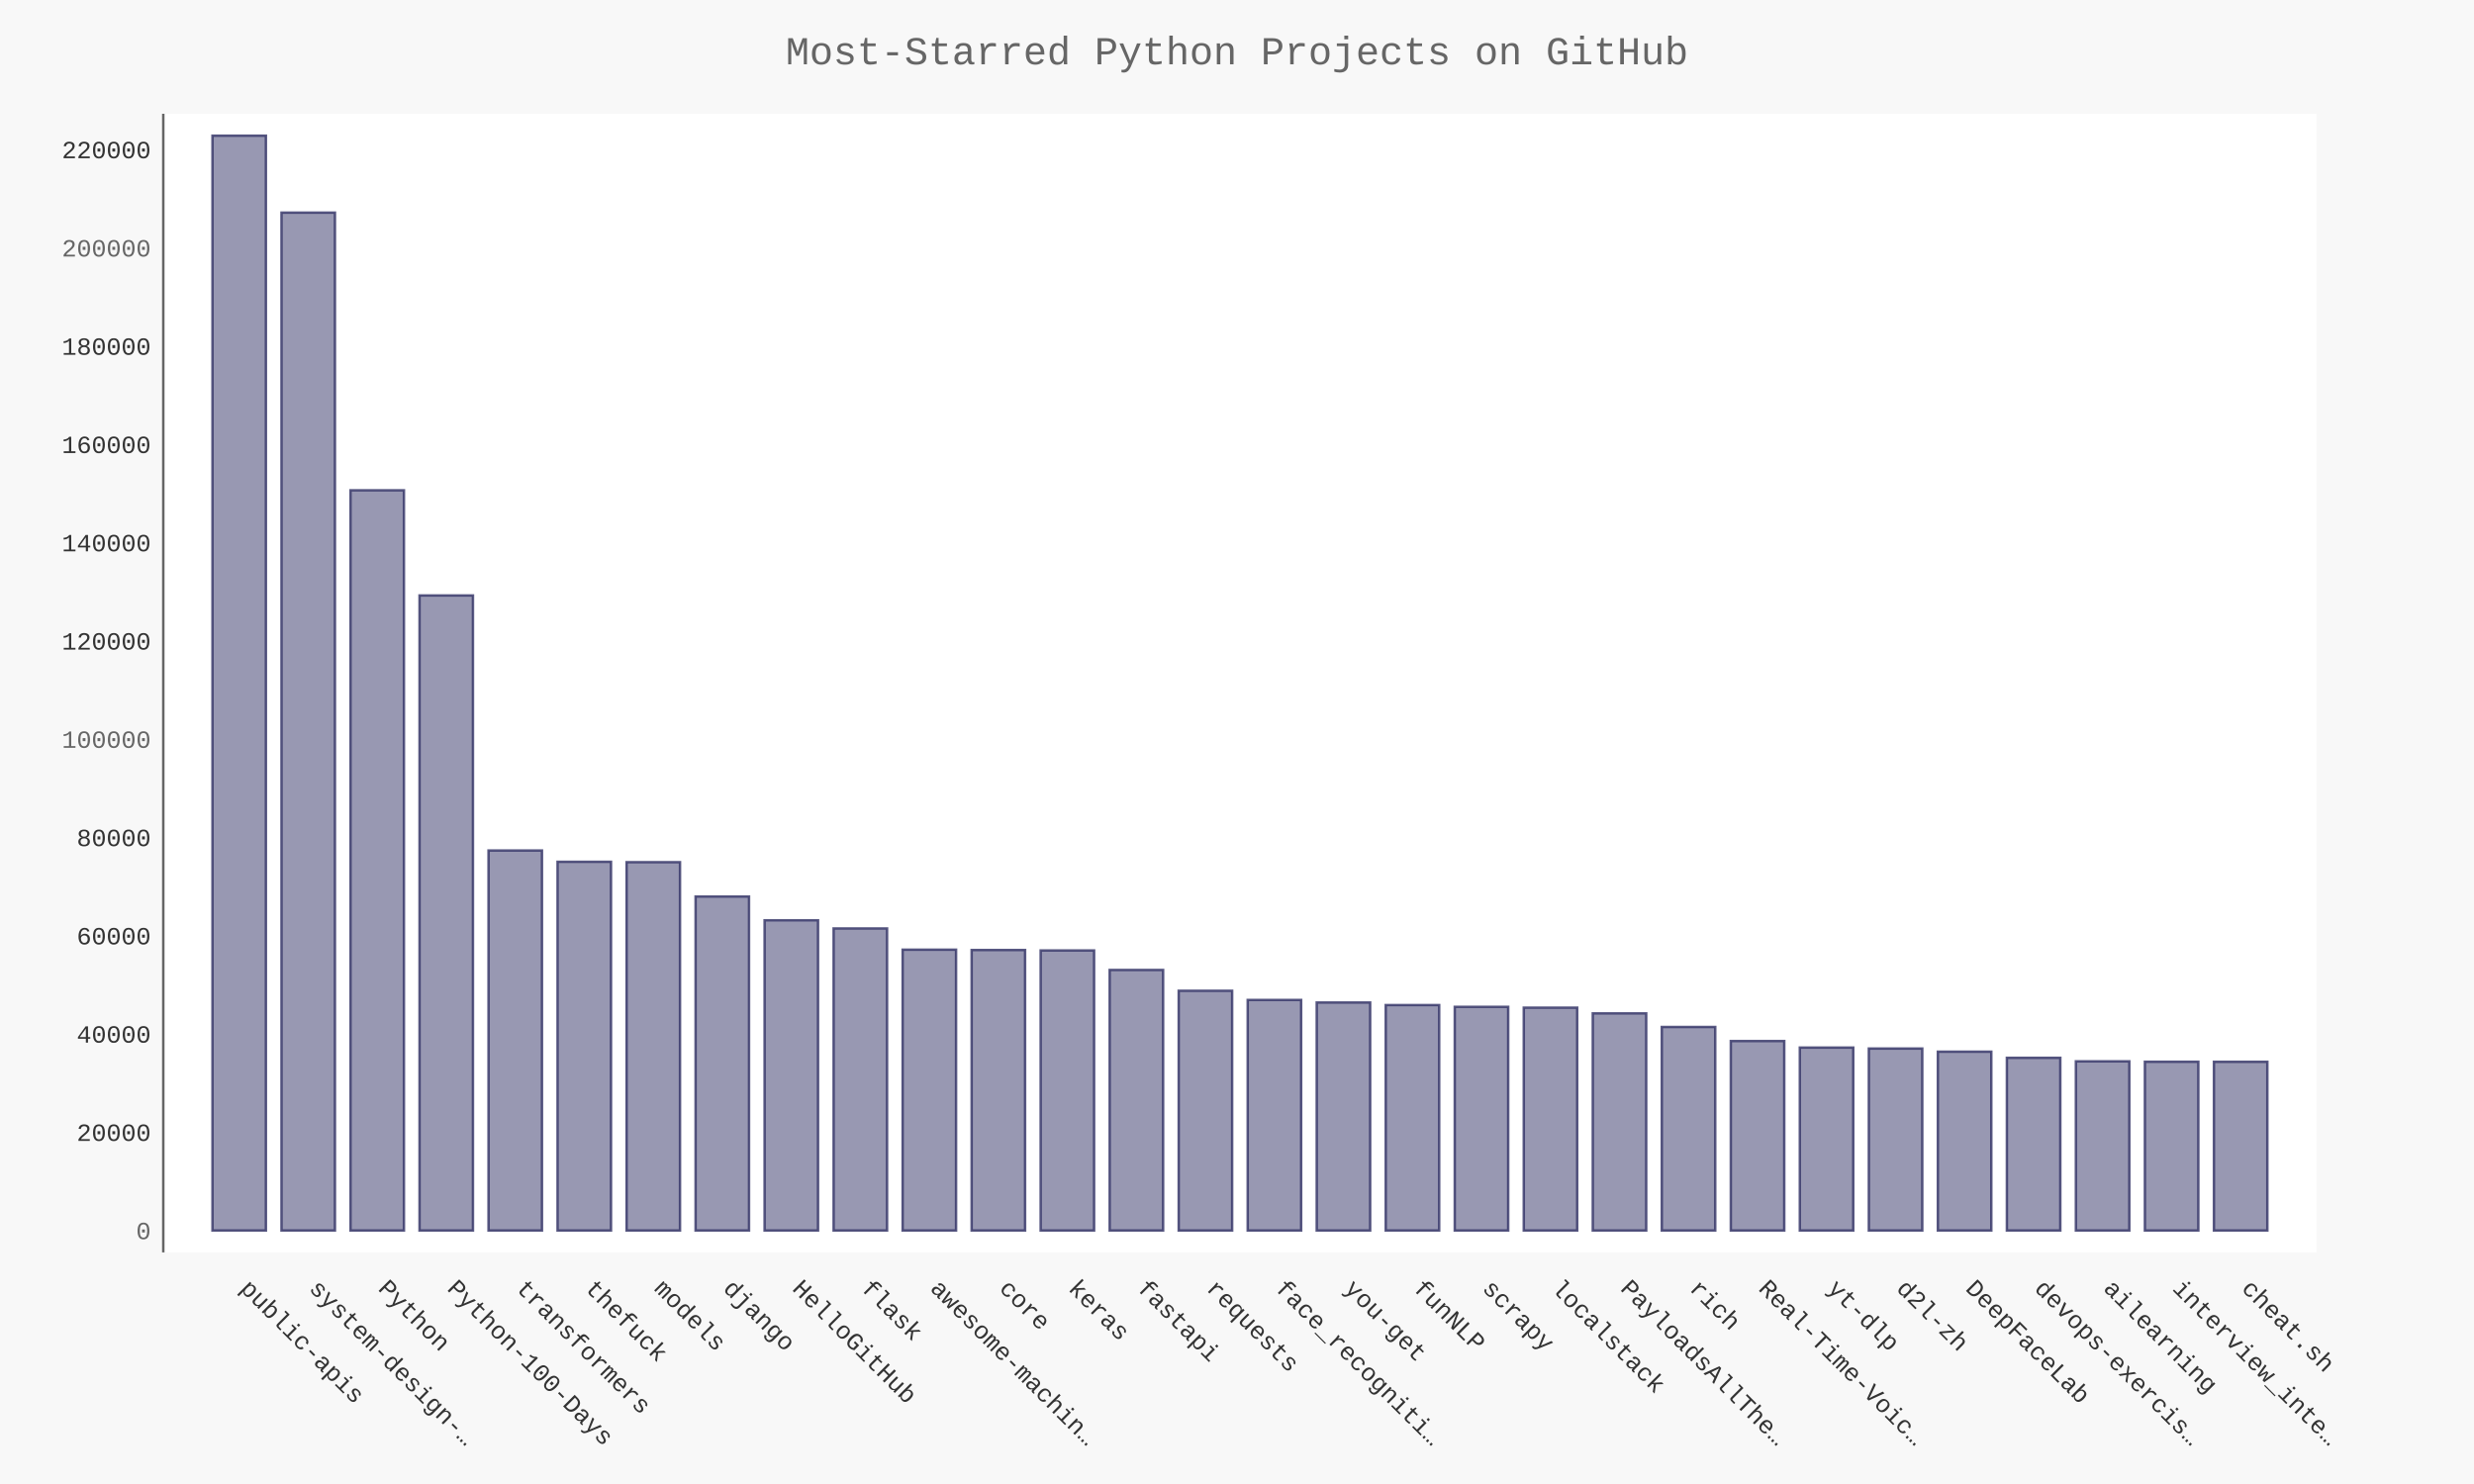
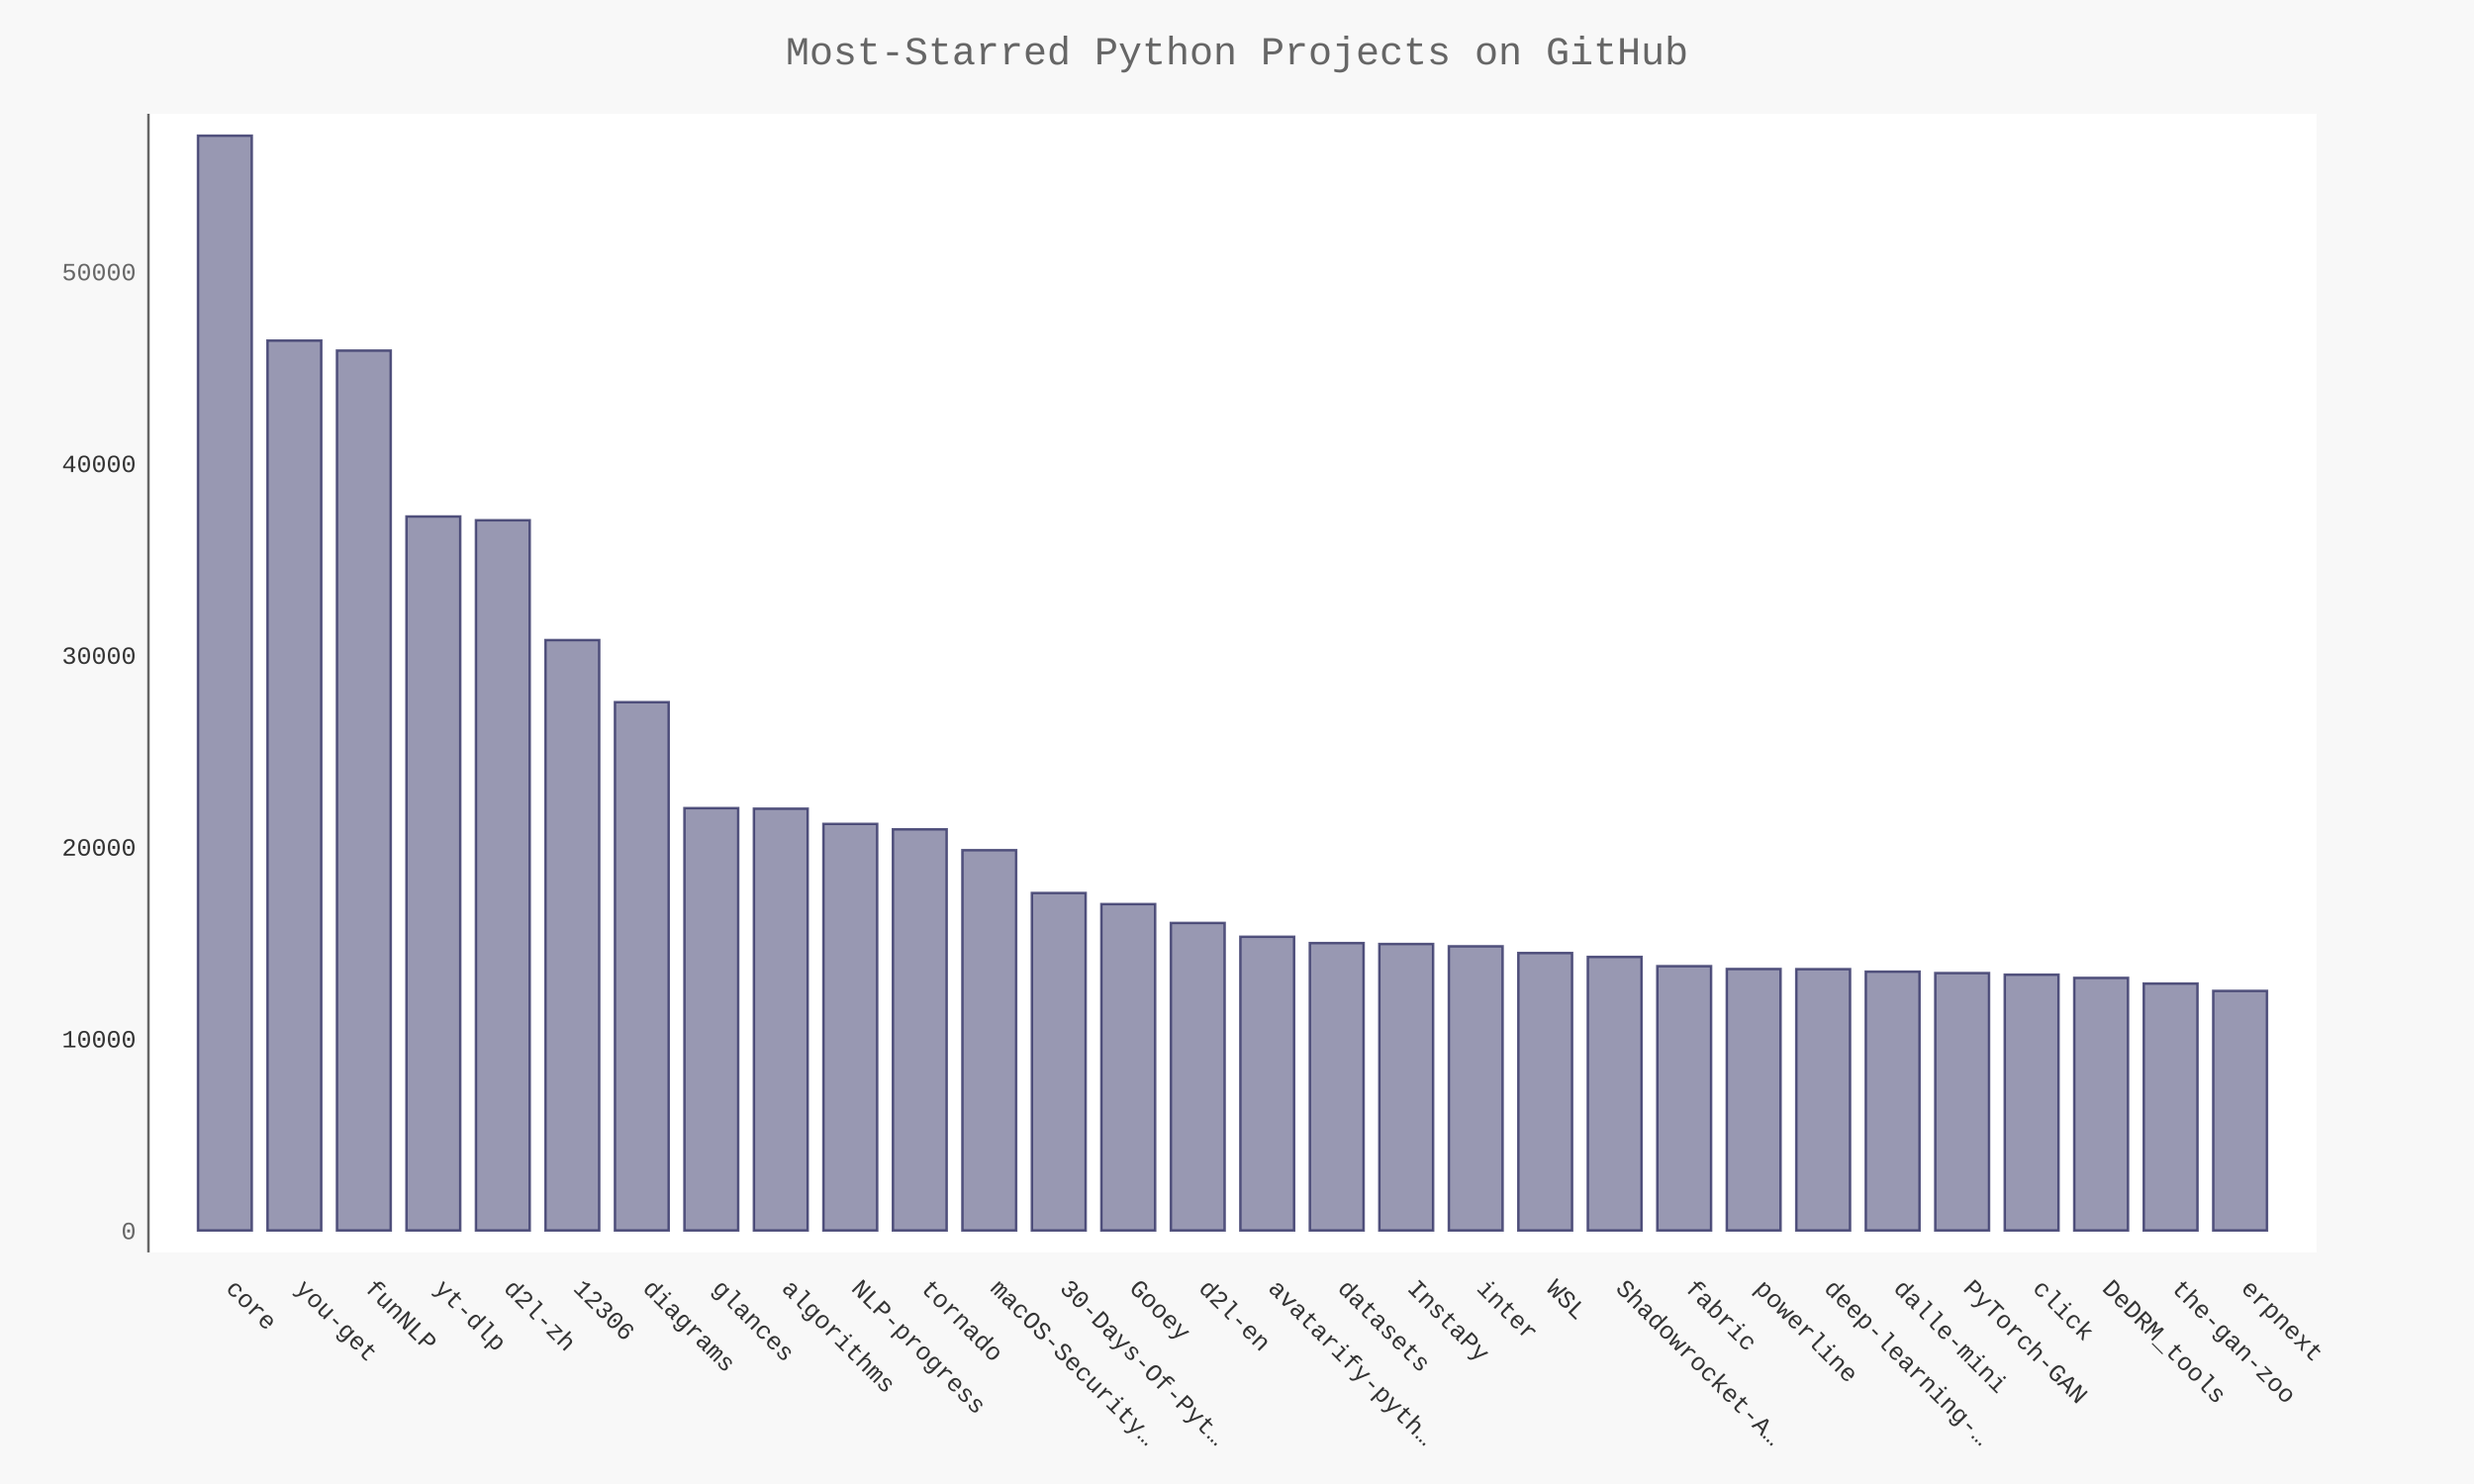
- <svg xmlns="http://www.w3.org/2000/svg" id="chart-7025e6a4-4fba-4b7c-a9b3-ab6041b75372" class="pygal-chart" viewBox="0 0 1000 600">
+ <svg xmlns="http://www.w3.org/2000/svg" xmlns:xlink="http://www.w3.org/1999/xlink" id="chart-fb98d5b8-ea98-4289-b771-cba1d0579577" class="pygal-chart" viewBox="0 0 1000 600">
  <defs>
-     <style type="text/css">#chart-7025e6a4-4fba-4b7c-a9b3-ab6041b75372{-webkit-user-select:none;-webkit-font-smoothing:antialiased;font-family:Consolas,"Liberation Mono",Menlo,Courier,monospace}#chart-7025e6a4-4fba-4b7c-a9b3-ab6041b75372 .title{font-family:Consolas,"Liberation Mono",Menlo,Courier,monospace;font-size:16px}#chart-7025e6a4-4fba-4b7c-a9b3-ab6041b75372 .legends .legend text{font-family:Consolas,"Liberation Mono",Menlo,Courier,monospace;font-size:14px}#chart-7025e6a4-4fba-4b7c-a9b3-ab6041b75372 .axis text{font-family:Consolas,"Liberation Mono",Menlo,Courier,monospace;font-size:10px}#chart-7025e6a4-4fba-4b7c-a9b3-ab6041b75372 .axis text.major{font-family:Consolas,"Liberation Mono",Menlo,Courier,monospace;font-size:10px}#chart-7025e6a4-4fba-4b7c-a9b3-ab6041b75372 .text-overlay text.value{font-family:Consolas,"Liberation Mono",Menlo,Courier,monospace;font-size:16px}#chart-7025e6a4-4fba-4b7c-a9b3-ab6041b75372 .text-overlay text.label{font-family:Consolas,"Liberation Mono",Menlo,Courier,monospace;font-size:10px}#chart-7025e6a4-4fba-4b7c-a9b3-ab6041b75372 .tooltip{font-family:Consolas,"Liberation Mono",Menlo,Courier,monospace;font-size:14px}#chart-7025e6a4-4fba-4b7c-a9b3-ab6041b75372 text.no_data{font-family:Consolas,"Liberation Mono",Menlo,Courier,monospace;font-size:64px}
- #chart-7025e6a4-4fba-4b7c-a9b3-ab6041b75372{background-color:#f8f8f8}#chart-7025e6a4-4fba-4b7c-a9b3-ab6041b75372 path,#chart-7025e6a4-4fba-4b7c-a9b3-ab6041b75372 line,#chart-7025e6a4-4fba-4b7c-a9b3-ab6041b75372 rect,#chart-7025e6a4-4fba-4b7c-a9b3-ab6041b75372 circle{-webkit-transition:250ms ease-in;-moz-transition:250ms ease-in;transition:250ms ease-in}#chart-7025e6a4-4fba-4b7c-a9b3-ab6041b75372 .graph &gt; .background{fill:#f8f8f8}#chart-7025e6a4-4fba-4b7c-a9b3-ab6041b75372 .plot &gt; .background{fill:#ffffff}#chart-7025e6a4-4fba-4b7c-a9b3-ab6041b75372 .graph{fill:#333}#chart-7025e6a4-4fba-4b7c-a9b3-ab6041b75372 text.no_data{fill:#666}#chart-7025e6a4-4fba-4b7c-a9b3-ab6041b75372 .title{fill:#666}#chart-7025e6a4-4fba-4b7c-a9b3-ab6041b75372 .legends .legend text{fill:#333}#chart-7025e6a4-4fba-4b7c-a9b3-ab6041b75372 .legends .legend:hover text{fill:#666}#chart-7025e6a4-4fba-4b7c-a9b3-ab6041b75372 .axis .line{stroke:#666}#chart-7025e6a4-4fba-4b7c-a9b3-ab6041b75372 .axis .guide.line{stroke:rgba(0,0,0,0.5)}#chart-7025e6a4-4fba-4b7c-a9b3-ab6041b75372 .axis .major.line{stroke:#333}#chart-7025e6a4-4fba-4b7c-a9b3-ab6041b75372 .axis text.major{fill:#666}#chart-7025e6a4-4fba-4b7c-a9b3-ab6041b75372 .axis.y .guides:hover .guide.line,#chart-7025e6a4-4fba-4b7c-a9b3-ab6041b75372 .line-graph .axis.x .guides:hover .guide.line,#chart-7025e6a4-4fba-4b7c-a9b3-ab6041b75372 .stackedline-graph .axis.x .guides:hover .guide.line,#chart-7025e6a4-4fba-4b7c-a9b3-ab6041b75372 .xy-graph .axis.x .guides:hover .guide.line{stroke:#666}#chart-7025e6a4-4fba-4b7c-a9b3-ab6041b75372 .axis .guides:hover text{fill:#666}#chart-7025e6a4-4fba-4b7c-a9b3-ab6041b75372 .reactive{fill-opacity:.5;stroke-opacity:.8;stroke-width:1}#chart-7025e6a4-4fba-4b7c-a9b3-ab6041b75372 .ci{stroke:#333}#chart-7025e6a4-4fba-4b7c-a9b3-ab6041b75372 .reactive.active,#chart-7025e6a4-4fba-4b7c-a9b3-ab6041b75372 .active .reactive{fill-opacity:.9;stroke-opacity:.9;stroke-width:4}#chart-7025e6a4-4fba-4b7c-a9b3-ab6041b75372 .ci .reactive.active{stroke-width:1.5}#chart-7025e6a4-4fba-4b7c-a9b3-ab6041b75372 .series text{fill:#666}#chart-7025e6a4-4fba-4b7c-a9b3-ab6041b75372 .tooltip rect{fill:#ffffff;stroke:#666;-webkit-transition:opacity 250ms ease-in;-moz-transition:opacity 250ms ease-in;transition:opacity 250ms ease-in}#chart-7025e6a4-4fba-4b7c-a9b3-ab6041b75372 .tooltip .label{fill:#333}#chart-7025e6a4-4fba-4b7c-a9b3-ab6041b75372 .tooltip .label{fill:#333}#chart-7025e6a4-4fba-4b7c-a9b3-ab6041b75372 .tooltip .legend{font-size:.8em;fill:rgba(0,0,0,0.5)}#chart-7025e6a4-4fba-4b7c-a9b3-ab6041b75372 .tooltip .x_label{font-size:.6em;fill:#666}#chart-7025e6a4-4fba-4b7c-a9b3-ab6041b75372 .tooltip .xlink{font-size:.5em;text-decoration:underline}#chart-7025e6a4-4fba-4b7c-a9b3-ab6041b75372 .tooltip .value{font-size:1.5em}#chart-7025e6a4-4fba-4b7c-a9b3-ab6041b75372 .bound{font-size:.5em}#chart-7025e6a4-4fba-4b7c-a9b3-ab6041b75372 .max-value{font-size:.75em;fill:rgba(0,0,0,0.5)}#chart-7025e6a4-4fba-4b7c-a9b3-ab6041b75372 .map-element{fill:#ffffff;stroke:rgba(0,0,0,0.5) !important}#chart-7025e6a4-4fba-4b7c-a9b3-ab6041b75372 .map-element .reactive{fill-opacity:inherit;stroke-opacity:inherit}#chart-7025e6a4-4fba-4b7c-a9b3-ab6041b75372 .color-0,#chart-7025e6a4-4fba-4b7c-a9b3-ab6041b75372 .color-0 a:visited{stroke:#333366;fill:#333366}#chart-7025e6a4-4fba-4b7c-a9b3-ab6041b75372 .text-overlay .color-0 text{fill:black}
- #chart-7025e6a4-4fba-4b7c-a9b3-ab6041b75372 text.no_data{text-anchor:middle}#chart-7025e6a4-4fba-4b7c-a9b3-ab6041b75372 .guide.line{fill:none}#chart-7025e6a4-4fba-4b7c-a9b3-ab6041b75372 .centered{text-anchor:middle}#chart-7025e6a4-4fba-4b7c-a9b3-ab6041b75372 .title{text-anchor:middle}#chart-7025e6a4-4fba-4b7c-a9b3-ab6041b75372 .legends .legend text{fill-opacity:1}#chart-7025e6a4-4fba-4b7c-a9b3-ab6041b75372 .axis.x text{text-anchor:middle}#chart-7025e6a4-4fba-4b7c-a9b3-ab6041b75372 .axis.x:not(.web) text[transform]{text-anchor:start}#chart-7025e6a4-4fba-4b7c-a9b3-ab6041b75372 .axis.x:not(.web) text[transform].backwards{text-anchor:end}#chart-7025e6a4-4fba-4b7c-a9b3-ab6041b75372 .axis.y text{text-anchor:end}#chart-7025e6a4-4fba-4b7c-a9b3-ab6041b75372 .axis.y text[transform].backwards{text-anchor:start}#chart-7025e6a4-4fba-4b7c-a9b3-ab6041b75372 .axis.y2 text{text-anchor:start}#chart-7025e6a4-4fba-4b7c-a9b3-ab6041b75372 .axis.y2 text[transform].backwards{text-anchor:end}#chart-7025e6a4-4fba-4b7c-a9b3-ab6041b75372 .axis .guide.line{stroke-dasharray:4,4;stroke:black}#chart-7025e6a4-4fba-4b7c-a9b3-ab6041b75372 .axis .major.guide.line{stroke-dasharray:6,6;stroke:black}#chart-7025e6a4-4fba-4b7c-a9b3-ab6041b75372 .horizontal .axis.y .guide.line,#chart-7025e6a4-4fba-4b7c-a9b3-ab6041b75372 .horizontal .axis.y2 .guide.line,#chart-7025e6a4-4fba-4b7c-a9b3-ab6041b75372 .vertical .axis.x .guide.line{opacity:0}#chart-7025e6a4-4fba-4b7c-a9b3-ab6041b75372 .horizontal .axis.always_show .guide.line,#chart-7025e6a4-4fba-4b7c-a9b3-ab6041b75372 .vertical .axis.always_show .guide.line{opacity:1 !important}#chart-7025e6a4-4fba-4b7c-a9b3-ab6041b75372 .axis.y .guides:hover .guide.line,#chart-7025e6a4-4fba-4b7c-a9b3-ab6041b75372 .axis.y2 .guides:hover .guide.line,#chart-7025e6a4-4fba-4b7c-a9b3-ab6041b75372 .axis.x .guides:hover .guide.line{opacity:1}#chart-7025e6a4-4fba-4b7c-a9b3-ab6041b75372 .axis .guides:hover text{opacity:1}#chart-7025e6a4-4fba-4b7c-a9b3-ab6041b75372 .nofill{fill:none}#chart-7025e6a4-4fba-4b7c-a9b3-ab6041b75372 .subtle-fill{fill-opacity:.2}#chart-7025e6a4-4fba-4b7c-a9b3-ab6041b75372 .dot{stroke-width:1px;fill-opacity:1;stroke-opacity:1}#chart-7025e6a4-4fba-4b7c-a9b3-ab6041b75372 .dot.active{stroke-width:5px}#chart-7025e6a4-4fba-4b7c-a9b3-ab6041b75372 .dot.negative{fill:transparent}#chart-7025e6a4-4fba-4b7c-a9b3-ab6041b75372 text,#chart-7025e6a4-4fba-4b7c-a9b3-ab6041b75372 tspan{stroke:none !important}#chart-7025e6a4-4fba-4b7c-a9b3-ab6041b75372 .series text.active{opacity:1}#chart-7025e6a4-4fba-4b7c-a9b3-ab6041b75372 .tooltip rect{fill-opacity:.95;stroke-width:.5}#chart-7025e6a4-4fba-4b7c-a9b3-ab6041b75372 .tooltip text{fill-opacity:1}#chart-7025e6a4-4fba-4b7c-a9b3-ab6041b75372 .showable{visibility:hidden}#chart-7025e6a4-4fba-4b7c-a9b3-ab6041b75372 .showable.shown{visibility:visible}#chart-7025e6a4-4fba-4b7c-a9b3-ab6041b75372 .gauge-background{fill:rgba(229,229,229,1);stroke:none}#chart-7025e6a4-4fba-4b7c-a9b3-ab6041b75372 .bg-lines{stroke:#f8f8f8;stroke-width:2px}</style>
+     <style type="text/css">#chart-fb98d5b8-ea98-4289-b771-cba1d0579577{-webkit-user-select:none;-webkit-font-smoothing:antialiased;font-family:Consolas,"Liberation Mono",Menlo,Courier,monospace}#chart-fb98d5b8-ea98-4289-b771-cba1d0579577 .title{font-family:Consolas,"Liberation Mono",Menlo,Courier,monospace;font-size:16px}#chart-fb98d5b8-ea98-4289-b771-cba1d0579577 .legends .legend text{font-family:Consolas,"Liberation Mono",Menlo,Courier,monospace;font-size:14px}#chart-fb98d5b8-ea98-4289-b771-cba1d0579577 .axis text{font-family:Consolas,"Liberation Mono",Menlo,Courier,monospace;font-size:10px}#chart-fb98d5b8-ea98-4289-b771-cba1d0579577 .axis text.major{font-family:Consolas,"Liberation Mono",Menlo,Courier,monospace;font-size:10px}#chart-fb98d5b8-ea98-4289-b771-cba1d0579577 .text-overlay text.value{font-family:Consolas,"Liberation Mono",Menlo,Courier,monospace;font-size:16px}#chart-fb98d5b8-ea98-4289-b771-cba1d0579577 .text-overlay text.label{font-family:Consolas,"Liberation Mono",Menlo,Courier,monospace;font-size:10px}#chart-fb98d5b8-ea98-4289-b771-cba1d0579577 .tooltip{font-family:Consolas,"Liberation Mono",Menlo,Courier,monospace;font-size:14px}#chart-fb98d5b8-ea98-4289-b771-cba1d0579577 text.no_data{font-family:Consolas,"Liberation Mono",Menlo,Courier,monospace;font-size:64px}
+ #chart-fb98d5b8-ea98-4289-b771-cba1d0579577{background-color:#f8f8f8}#chart-fb98d5b8-ea98-4289-b771-cba1d0579577 path,#chart-fb98d5b8-ea98-4289-b771-cba1d0579577 line,#chart-fb98d5b8-ea98-4289-b771-cba1d0579577 rect,#chart-fb98d5b8-ea98-4289-b771-cba1d0579577 circle{-webkit-transition:250ms ease-in;-moz-transition:250ms ease-in;transition:250ms ease-in}#chart-fb98d5b8-ea98-4289-b771-cba1d0579577 .graph &gt; .background{fill:#f8f8f8}#chart-fb98d5b8-ea98-4289-b771-cba1d0579577 .plot &gt; .background{fill:#ffffff}#chart-fb98d5b8-ea98-4289-b771-cba1d0579577 .graph{fill:#333}#chart-fb98d5b8-ea98-4289-b771-cba1d0579577 text.no_data{fill:#666}#chart-fb98d5b8-ea98-4289-b771-cba1d0579577 .title{fill:#666}#chart-fb98d5b8-ea98-4289-b771-cba1d0579577 .legends .legend text{fill:#333}#chart-fb98d5b8-ea98-4289-b771-cba1d0579577 .legends .legend:hover text{fill:#666}#chart-fb98d5b8-ea98-4289-b771-cba1d0579577 .axis .line{stroke:#666}#chart-fb98d5b8-ea98-4289-b771-cba1d0579577 .axis .guide.line{stroke:rgba(0,0,0,0.5)}#chart-fb98d5b8-ea98-4289-b771-cba1d0579577 .axis .major.line{stroke:#333}#chart-fb98d5b8-ea98-4289-b771-cba1d0579577 .axis text.major{fill:#666}#chart-fb98d5b8-ea98-4289-b771-cba1d0579577 .axis.y .guides:hover .guide.line,#chart-fb98d5b8-ea98-4289-b771-cba1d0579577 .line-graph .axis.x .guides:hover .guide.line,#chart-fb98d5b8-ea98-4289-b771-cba1d0579577 .stackedline-graph .axis.x .guides:hover .guide.line,#chart-fb98d5b8-ea98-4289-b771-cba1d0579577 .xy-graph .axis.x .guides:hover .guide.line{stroke:#666}#chart-fb98d5b8-ea98-4289-b771-cba1d0579577 .axis .guides:hover text{fill:#666}#chart-fb98d5b8-ea98-4289-b771-cba1d0579577 .reactive{fill-opacity:.5;stroke-opacity:.8;stroke-width:1}#chart-fb98d5b8-ea98-4289-b771-cba1d0579577 .ci{stroke:#333}#chart-fb98d5b8-ea98-4289-b771-cba1d0579577 .reactive.active,#chart-fb98d5b8-ea98-4289-b771-cba1d0579577 .active .reactive{fill-opacity:.9;stroke-opacity:.9;stroke-width:4}#chart-fb98d5b8-ea98-4289-b771-cba1d0579577 .ci .reactive.active{stroke-width:1.5}#chart-fb98d5b8-ea98-4289-b771-cba1d0579577 .series text{fill:#666}#chart-fb98d5b8-ea98-4289-b771-cba1d0579577 .tooltip rect{fill:#ffffff;stroke:#666;-webkit-transition:opacity 250ms ease-in;-moz-transition:opacity 250ms ease-in;transition:opacity 250ms ease-in}#chart-fb98d5b8-ea98-4289-b771-cba1d0579577 .tooltip .label{fill:#333}#chart-fb98d5b8-ea98-4289-b771-cba1d0579577 .tooltip .label{fill:#333}#chart-fb98d5b8-ea98-4289-b771-cba1d0579577 .tooltip .legend{font-size:.8em;fill:rgba(0,0,0,0.5)}#chart-fb98d5b8-ea98-4289-b771-cba1d0579577 .tooltip .x_label{font-size:.6em;fill:#666}#chart-fb98d5b8-ea98-4289-b771-cba1d0579577 .tooltip .xlink{font-size:.5em;text-decoration:underline}#chart-fb98d5b8-ea98-4289-b771-cba1d0579577 .tooltip .value{font-size:1.5em}#chart-fb98d5b8-ea98-4289-b771-cba1d0579577 .bound{font-size:.5em}#chart-fb98d5b8-ea98-4289-b771-cba1d0579577 .max-value{font-size:.75em;fill:rgba(0,0,0,0.5)}#chart-fb98d5b8-ea98-4289-b771-cba1d0579577 .map-element{fill:#ffffff;stroke:rgba(0,0,0,0.5) !important}#chart-fb98d5b8-ea98-4289-b771-cba1d0579577 .map-element .reactive{fill-opacity:inherit;stroke-opacity:inherit}#chart-fb98d5b8-ea98-4289-b771-cba1d0579577 .color-0,#chart-fb98d5b8-ea98-4289-b771-cba1d0579577 .color-0 a:visited{stroke:#333366;fill:#333366}#chart-fb98d5b8-ea98-4289-b771-cba1d0579577 .text-overlay .color-0 text{fill:black}
+ #chart-fb98d5b8-ea98-4289-b771-cba1d0579577 text.no_data{text-anchor:middle}#chart-fb98d5b8-ea98-4289-b771-cba1d0579577 .guide.line{fill:none}#chart-fb98d5b8-ea98-4289-b771-cba1d0579577 .centered{text-anchor:middle}#chart-fb98d5b8-ea98-4289-b771-cba1d0579577 .title{text-anchor:middle}#chart-fb98d5b8-ea98-4289-b771-cba1d0579577 .legends .legend text{fill-opacity:1}#chart-fb98d5b8-ea98-4289-b771-cba1d0579577 .axis.x text{text-anchor:middle}#chart-fb98d5b8-ea98-4289-b771-cba1d0579577 .axis.x:not(.web) text[transform]{text-anchor:start}#chart-fb98d5b8-ea98-4289-b771-cba1d0579577 .axis.x:not(.web) text[transform].backwards{text-anchor:end}#chart-fb98d5b8-ea98-4289-b771-cba1d0579577 .axis.y text{text-anchor:end}#chart-fb98d5b8-ea98-4289-b771-cba1d0579577 .axis.y text[transform].backwards{text-anchor:start}#chart-fb98d5b8-ea98-4289-b771-cba1d0579577 .axis.y2 text{text-anchor:start}#chart-fb98d5b8-ea98-4289-b771-cba1d0579577 .axis.y2 text[transform].backwards{text-anchor:end}#chart-fb98d5b8-ea98-4289-b771-cba1d0579577 .axis .guide.line{stroke-dasharray:4,4;stroke:black}#chart-fb98d5b8-ea98-4289-b771-cba1d0579577 .axis .major.guide.line{stroke-dasharray:6,6;stroke:black}#chart-fb98d5b8-ea98-4289-b771-cba1d0579577 .horizontal .axis.y .guide.line,#chart-fb98d5b8-ea98-4289-b771-cba1d0579577 .horizontal .axis.y2 .guide.line,#chart-fb98d5b8-ea98-4289-b771-cba1d0579577 .vertical .axis.x .guide.line{opacity:0}#chart-fb98d5b8-ea98-4289-b771-cba1d0579577 .horizontal .axis.always_show .guide.line,#chart-fb98d5b8-ea98-4289-b771-cba1d0579577 .vertical .axis.always_show .guide.line{opacity:1 !important}#chart-fb98d5b8-ea98-4289-b771-cba1d0579577 .axis.y .guides:hover .guide.line,#chart-fb98d5b8-ea98-4289-b771-cba1d0579577 .axis.y2 .guides:hover .guide.line,#chart-fb98d5b8-ea98-4289-b771-cba1d0579577 .axis.x .guides:hover .guide.line{opacity:1}#chart-fb98d5b8-ea98-4289-b771-cba1d0579577 .axis .guides:hover text{opacity:1}#chart-fb98d5b8-ea98-4289-b771-cba1d0579577 .nofill{fill:none}#chart-fb98d5b8-ea98-4289-b771-cba1d0579577 .subtle-fill{fill-opacity:.2}#chart-fb98d5b8-ea98-4289-b771-cba1d0579577 .dot{stroke-width:1px;fill-opacity:1;stroke-opacity:1}#chart-fb98d5b8-ea98-4289-b771-cba1d0579577 .dot.active{stroke-width:5px}#chart-fb98d5b8-ea98-4289-b771-cba1d0579577 .dot.negative{fill:transparent}#chart-fb98d5b8-ea98-4289-b771-cba1d0579577 text,#chart-fb98d5b8-ea98-4289-b771-cba1d0579577 tspan{stroke:none !important}#chart-fb98d5b8-ea98-4289-b771-cba1d0579577 .series text.active{opacity:1}#chart-fb98d5b8-ea98-4289-b771-cba1d0579577 .tooltip rect{fill-opacity:.95;stroke-width:.5}#chart-fb98d5b8-ea98-4289-b771-cba1d0579577 .tooltip text{fill-opacity:1}#chart-fb98d5b8-ea98-4289-b771-cba1d0579577 .showable{visibility:hidden}#chart-fb98d5b8-ea98-4289-b771-cba1d0579577 .showable.shown{visibility:visible}#chart-fb98d5b8-ea98-4289-b771-cba1d0579577 .gauge-background{fill:rgba(229,229,229,1);stroke:none}#chart-fb98d5b8-ea98-4289-b771-cba1d0579577 .bg-lines{stroke:#f8f8f8;stroke-width:2px}</style>
  </defs>
  <g class="graph bar-graph vertical">
    <rect x="0" y="0" width="1000" height="600" class="background" />
-     <g transform="translate(66, 46)" class="plot">
-       <rect x="0" y="0" width="870.36" height="460.36" class="background" />
+     <g transform="translate(60, 46)" class="plot">
+       <rect x="0" y="0" width="876.36" height="460.36" class="background" />
      <g class="axis y">
        <g class="guides">
          <text x="-5" y="455.007" class="major">0</text>
        </g>
        <g class="guides">
-           <text x="-5" y="415.278" class="">20000</text>
-         </g>
-         <g class="guides">
-           <text x="-5" y="375.548" class="">40000</text>
-         </g>
-         <g class="guides">
-           <text x="-5" y="335.818" class="">60000</text>
-         </g>
-         <g class="guides">
-           <text x="-5" y="296.089" class="">80000</text>
-         </g>
-         <g class="guides">
-           <text x="-5" y="256.359" class="major">100000</text>
-         </g>
-         <g class="guides">
-           <text x="-5" y="216.629" class="">120000</text>
-         </g>
-         <g class="guides">
-           <text x="-5" y="176.9" class="">140000</text>
-         </g>
-         <g class="guides">
-           <text x="-5" y="137.17" class="">160000</text>
-         </g>
-         <g class="guides">
-           <text x="-5" y="97.44" class="">180000</text>
-         </g>
-         <g class="guides">
-           <text x="-5" y="57.71" class="major">200000</text>
-         </g>
-         <g class="guides">
-           <text x="-5" y="17.981" class="">220000</text>
+           <text x="-5" y="377.471" class="">10000</text>
+         </g>
+         <g class="guides">
+           <text x="-5" y="299.935" class="">20000</text>
+         </g>
+         <g class="guides">
+           <text x="-5" y="222.399" class="">30000</text>
+         </g>
+         <g class="guides">
+           <text x="-5" y="144.862" class="">40000</text>
+         </g>
+         <g class="guides">
+           <text x="-5" y="67.326" class="major">50000</text>
        </g>
      </g>
      <g class="axis x">
        <path d="M0 0 v460.36" class="line" />
        <g class="guides">
-           <path d="M30.686 0 v460.36" class="guide line" />
-           <text x="30.686" y="475.36" class="" transform="rotate(45 30.68578 475.3604)">public-apis</text>
-         </g>
-         <g class="guides">
-           <path d="M58.582 0 v460.36" class="guide line" />
-           <text x="58.582" y="475.36" class="" transform="rotate(45 58.58195 475.3604)">system-design-…</text>
-         </g>
-         <g class="guides">
-           <path d="M86.478 0 v460.36" class="guide line" />
-           <text x="86.478" y="475.36" class="" transform="rotate(45 86.47812 475.3604)">Python</text>
-         </g>
-         <g class="guides">
-           <path d="M114.374 0 v460.36" class="guide line" />
-           <text x="114.374" y="475.36" class="" transform="rotate(45 114.3743 475.3604)">Python-100-Days</text>
-         </g>
-         <g class="guides">
-           <path d="M142.27 0 v460.36" class="guide line" />
-           <text x="142.27" y="475.36" class="" transform="rotate(45 142.2704 475.3604)">transformers</text>
-         </g>
-         <g class="guides">
-           <path d="M170.167 0 v460.36" class="guide line" />
-           <text x="170.167" y="475.36" class="" transform="rotate(45 170.1666 475.3604)">thefuck</text>
-         </g>
-         <g class="guides">
-           <path d="M198.063 0 v460.36" class="guide line" />
-           <text x="198.063" y="475.36" class="" transform="rotate(45 198.0628 475.3604)">models</text>
-         </g>
-         <g class="guides">
-           <path d="M225.959 0 v460.36" class="guide line" />
-           <text x="225.959" y="475.36" class="" transform="rotate(45 225.9589 475.3604)">django</text>
-         </g>
-         <g class="guides">
-           <path d="M253.855 0 v460.36" class="guide line" />
-           <text x="253.855" y="475.36" class="" transform="rotate(45 253.8551 475.3604)">HelloGitHub</text>
-         </g>
-         <g class="guides">
-           <path d="M281.751 0 v460.36" class="guide line" />
-           <text x="281.751" y="475.36" class="" transform="rotate(45 281.7513 475.3604)">flask</text>
-         </g>
-         <g class="guides">
-           <path d="M309.647 0 v460.36" class="guide line" />
-           <text x="309.647" y="475.36" class="" transform="rotate(45 309.6474 475.3604)">awesome-machin…</text>
-         </g>
-         <g class="guides">
-           <path d="M337.544 0 v460.36" class="guide line" />
-           <text x="337.544" y="475.36" class="" transform="rotate(45 337.5436 475.3604)">core</text>
-         </g>
-         <g class="guides">
-           <path d="M365.44 0 v460.36" class="guide line" />
-           <text x="365.44" y="475.36" class="" transform="rotate(45 365.4398 475.3604)">keras</text>
-         </g>
-         <g class="guides">
-           <path d="M393.336 0 v460.36" class="guide line" />
-           <text x="393.336" y="475.36" class="" transform="rotate(45 393.3359 475.3604)">fastapi</text>
-         </g>
-         <g class="guides">
-           <path d="M421.232 0 v460.36" class="guide line" />
-           <text x="421.232" y="475.36" class="" transform="rotate(45 421.2321 475.3604)">requests</text>
-         </g>
-         <g class="guides">
-           <path d="M449.128 0 v460.36" class="guide line" />
-           <text x="449.128" y="475.36" class="" transform="rotate(45 449.1283 475.3604)">face_recogniti…</text>
-         </g>
-         <g class="guides">
-           <path d="M477.024 0 v460.36" class="guide line" />
-           <text x="477.024" y="475.36" class="" transform="rotate(45 477.0244 475.3604)">you-get</text>
-         </g>
-         <g class="guides">
-           <path d="M504.921 0 v460.36" class="guide line" />
-           <text x="504.921" y="475.36" class="" transform="rotate(45 504.9206 475.3604)">funNLP</text>
-         </g>
-         <g class="guides">
-           <path d="M532.817 0 v460.36" class="guide line" />
-           <text x="532.817" y="475.36" class="" transform="rotate(45 532.8168 475.3604)">scrapy</text>
-         </g>
-         <g class="guides">
-           <path d="M560.713 0 v460.36" class="guide line" />
-           <text x="560.713" y="475.36" class="" transform="rotate(45 560.7129 475.3604)">localstack</text>
-         </g>
-         <g class="guides">
-           <path d="M588.609 0 v460.36" class="guide line" />
-           <text x="588.609" y="475.36" class="" transform="rotate(45 588.6091 475.3604)">PayloadsAllThe…</text>
-         </g>
-         <g class="guides">
-           <path d="M616.505 0 v460.36" class="guide line" />
-           <text x="616.505" y="475.36" class="" transform="rotate(45 616.5053 475.3604)">rich</text>
-         </g>
-         <g class="guides">
-           <path d="M644.401 0 v460.36" class="guide line" />
-           <text x="644.401" y="475.36" class="" transform="rotate(45 644.4014 475.3604)">Real-Time-Voic…</text>
-         </g>
-         <g class="guides">
-           <path d="M672.298 0 v460.36" class="guide line" />
-           <text x="672.298" y="475.36" class="" transform="rotate(45 672.2976 475.3604)">yt-dlp</text>
-         </g>
-         <g class="guides">
-           <path d="M700.194 0 v460.36" class="guide line" />
-           <text x="700.194" y="475.36" class="" transform="rotate(45 700.1938 475.3604)">d2l-zh</text>
-         </g>
-         <g class="guides">
-           <path d="M728.09 0 v460.36" class="guide line" />
-           <text x="728.09" y="475.36" class="" transform="rotate(45 728.0899 475.3604)">DeepFaceLab</text>
-         </g>
-         <g class="guides">
-           <path d="M755.986 0 v460.36" class="guide line" />
-           <text x="755.986" y="475.36" class="" transform="rotate(45 755.9861 475.3604)">devops-exercis…</text>
-         </g>
-         <g class="guides">
-           <path d="M783.882 0 v460.36" class="guide line" />
-           <text x="783.882" y="475.36" class="" transform="rotate(45 783.8823 475.3604)">ailearning</text>
-         </g>
-         <g class="guides">
-           <path d="M811.778 0 v460.36" class="guide line" />
-           <text x="811.778" y="475.36" class="" transform="rotate(45 811.7784 475.3604)">interview_inte…</text>
-         </g>
-         <g class="guides">
-           <path d="M839.675 0 v460.36" class="guide line" />
-           <text x="839.675" y="475.36" class="" transform="rotate(45 839.6746 475.3604)">cheat.sh</text>
+           <path d="M30.897 0 v460.36" class="guide line" />
+           <text x="30.897" y="475.36" class="" transform="rotate(45 30.89732 475.3604)">core</text>
+         </g>
+         <g class="guides">
+           <path d="M58.986 0 v460.36" class="guide line" />
+           <text x="58.986" y="475.36" class="" transform="rotate(45 58.9858 475.3604)">you-get</text>
+         </g>
+         <g class="guides">
+           <path d="M87.074 0 v460.36" class="guide line" />
+           <text x="87.074" y="475.36" class="" transform="rotate(45 87.07427 475.3604)">funNLP</text>
+         </g>
+         <g class="guides">
+           <path d="M115.163 0 v460.36" class="guide line" />
+           <text x="115.163" y="475.36" class="" transform="rotate(45 115.1627 475.3604)">yt-dlp</text>
+         </g>
+         <g class="guides">
+           <path d="M143.251 0 v460.36" class="guide line" />
+           <text x="143.251" y="475.36" class="" transform="rotate(45 143.2512 475.3604)">d2l-zh</text>
+         </g>
+         <g class="guides">
+           <path d="M171.34 0 v460.36" class="guide line" />
+           <text x="171.34" y="475.36" class="" transform="rotate(45 171.3397 475.3604)">12306</text>
+         </g>
+         <g class="guides">
+           <path d="M199.428 0 v460.36" class="guide line" />
+           <text x="199.428" y="475.36" class="" transform="rotate(45 199.4282 475.3604)">diagrams</text>
+         </g>
+         <g class="guides">
+           <path d="M227.517 0 v460.36" class="guide line" />
+           <text x="227.517" y="475.36" class="" transform="rotate(45 227.5166 475.3604)">glances</text>
+         </g>
+         <g class="guides">
+           <path d="M255.605 0 v460.36" class="guide line" />
+           <text x="255.605" y="475.36" class="" transform="rotate(45 255.6051 475.3604)">algorithms</text>
+         </g>
+         <g class="guides">
+           <path d="M283.694 0 v460.36" class="guide line" />
+           <text x="283.694" y="475.36" class="" transform="rotate(45 283.6936 475.3604)">NLP-progress</text>
+         </g>
+         <g class="guides">
+           <path d="M311.782 0 v460.36" class="guide line" />
+           <text x="311.782" y="475.36" class="" transform="rotate(45 311.7821 475.3604)">tornado</text>
+         </g>
+         <g class="guides">
+           <path d="M339.871 0 v460.36" class="guide line" />
+           <text x="339.871" y="475.36" class="" transform="rotate(45 339.8705 475.3604)">macOS-Security…</text>
+         </g>
+         <g class="guides">
+           <path d="M367.959 0 v460.36" class="guide line" />
+           <text x="367.959" y="475.36" class="" transform="rotate(45 367.959 475.3604)">30-Days-Of-Pyt…</text>
+         </g>
+         <g class="guides">
+           <path d="M396.047 0 v460.36" class="guide line" />
+           <text x="396.047" y="475.36" class="" transform="rotate(45 396.0475 475.3604)">Gooey</text>
+         </g>
+         <g class="guides">
+           <path d="M424.136 0 v460.36" class="guide line" />
+           <text x="424.136" y="475.36" class="" transform="rotate(45 424.136 475.3604)">d2l-en</text>
+         </g>
+         <g class="guides">
+           <path d="M452.224 0 v460.36" class="guide line" />
+           <text x="452.224" y="475.36" class="" transform="rotate(45 452.2244 475.3604)">avatarify-pyth…</text>
+         </g>
+         <g class="guides">
+           <path d="M480.313 0 v460.36" class="guide line" />
+           <text x="480.313" y="475.36" class="" transform="rotate(45 480.3129 475.3604)">datasets</text>
+         </g>
+         <g class="guides">
+           <path d="M508.401 0 v460.36" class="guide line" />
+           <text x="508.401" y="475.36" class="" transform="rotate(45 508.4014 475.3604)">InstaPy</text>
+         </g>
+         <g class="guides">
+           <path d="M536.49 0 v460.36" class="guide line" />
+           <text x="536.49" y="475.36" class="" transform="rotate(45 536.4899 475.3604)">inter</text>
+         </g>
+         <g class="guides">
+           <path d="M564.578 0 v460.36" class="guide line" />
+           <text x="564.578" y="475.36" class="" transform="rotate(45 564.5783 475.3604)">WSL</text>
+         </g>
+         <g class="guides">
+           <path d="M592.667 0 v460.36" class="guide line" />
+           <text x="592.667" y="475.36" class="" transform="rotate(45 592.6668 475.3604)">Shadowrocket-A…</text>
+         </g>
+         <g class="guides">
+           <path d="M620.755 0 v460.36" class="guide line" />
+           <text x="620.755" y="475.36" class="" transform="rotate(45 620.7553 475.3604)">fabric</text>
+         </g>
+         <g class="guides">
+           <path d="M648.844 0 v460.36" class="guide line" />
+           <text x="648.844" y="475.36" class="" transform="rotate(45 648.8438 475.3604)">powerline</text>
+         </g>
+         <g class="guides">
+           <path d="M676.932 0 v460.36" class="guide line" />
+           <text x="676.932" y="475.36" class="" transform="rotate(45 676.9322 475.3604)">deep-learning-…</text>
+         </g>
+         <g class="guides">
+           <path d="M705.021 0 v460.36" class="guide line" />
+           <text x="705.021" y="475.36" class="" transform="rotate(45 705.0207 475.3604)">dalle-mini</text>
+         </g>
+         <g class="guides">
+           <path d="M733.109 0 v460.36" class="guide line" />
+           <text x="733.109" y="475.36" class="" transform="rotate(45 733.1092 475.3604)">PyTorch-GAN</text>
+         </g>
+         <g class="guides">
+           <path d="M761.198 0 v460.36" class="guide line" />
+           <text x="761.198" y="475.36" class="" transform="rotate(45 761.1976 475.3604)">click</text>
+         </g>
+         <g class="guides">
+           <path d="M789.286 0 v460.36" class="guide line" />
+           <text x="789.286" y="475.36" class="" transform="rotate(45 789.2861 475.3604)">DeDRM_tools</text>
+         </g>
+         <g class="guides">
+           <path d="M817.375 0 v460.36" class="guide line" />
+           <text x="817.375" y="475.36" class="" transform="rotate(45 817.3746 475.3604)">the-gan-zoo</text>
+         </g>
+         <g class="guides">
+           <path d="M845.463 0 v460.36" class="guide line" />
+           <text x="845.463" y="475.36" class="" transform="rotate(45 845.4631 475.3604)">erpnext</text>
        </g>
      </g>
      <g class="series serie-0 color-0">
        <g class="bars">
          <g class="bar">
-             <rect x="19.884" y="8.853" rx="0" ry="0" width="21.603" height="442.654" class="rect reactive tooltip-trigger" />
-           </g>
-           <g class="bar">
-             <rect x="47.781" y="39.965" rx="0" ry="0" width="21.603" height="411.542" class="rect reactive tooltip-trigger" />
-           </g>
-           <g class="bar">
-             <rect x="75.677" y="152.234" rx="0" ry="0" width="21.603" height="299.274" class="rect reactive tooltip-trigger" />
-           </g>
-           <g class="bar">
-             <rect x="103.573" y="194.752" rx="0" ry="0" width="21.603" height="256.755" class="rect reactive tooltip-trigger" />
-           </g>
-           <g class="bar">
-             <rect x="131.469" y="297.869" rx="0" ry="0" width="21.603" height="153.639" class="rect reactive tooltip-trigger" />
-           </g>
-           <g class="bar">
-             <rect x="159.365" y="302.43" rx="0" ry="0" width="21.603" height="149.078" class="rect reactive tooltip-trigger" />
-           </g>
-           <g class="bar">
-             <rect x="187.261" y="302.589" rx="0" ry="0" width="21.603" height="148.919" class="rect reactive tooltip-trigger" />
-           </g>
-           <g class="bar">
-             <rect x="215.158" y="316.48" rx="0" ry="0" width="21.603" height="135.027" class="rect reactive tooltip-trigger" />
-           </g>
-           <g class="bar">
-             <rect x="243.054" y="326.079" rx="0" ry="0" width="21.603" height="125.429" class="rect reactive tooltip-trigger" />
-           </g>
-           <g class="bar">
-             <rect x="270.95" y="329.386" rx="0" ry="0" width="21.603" height="122.121" class="rect reactive tooltip-trigger" />
-           </g>
-           <g class="bar">
-             <rect x="298.846" y="337.964" rx="0" ry="0" width="21.603" height="113.543" class="rect reactive tooltip-trigger" />
-           </g>
-           <g class="bar">
-             <rect x="326.742" y="338.099" rx="0" ry="0" width="21.603" height="113.408" class="rect reactive tooltip-trigger" />
-           </g>
-           <g class="bar">
-             <rect x="354.638" y="338.282" rx="0" ry="0" width="21.603" height="113.226" class="rect reactive tooltip-trigger" />
-           </g>
-           <g class="bar">
-             <rect x="382.535" y="346.17" rx="0" ry="0" width="21.603" height="105.337" class="rect reactive tooltip-trigger" />
-           </g>
-           <g class="bar">
-             <rect x="410.431" y="354.581" rx="0" ry="0" width="21.603" height="96.927" class="rect reactive tooltip-trigger" />
-           </g>
-           <g class="bar">
-             <rect x="438.327" y="358.292" rx="0" ry="0" width="21.603" height="93.216" class="rect reactive tooltip-trigger" />
-           </g>
-           <g class="bar">
-             <rect x="466.223" y="359.323" rx="0" ry="0" width="21.603" height="92.185" class="rect reactive tooltip-trigger" />
-           </g>
-           <g class="bar">
-             <rect x="494.119" y="360.359" rx="0" ry="0" width="21.603" height="91.148" class="rect reactive tooltip-trigger" />
-           </g>
-           <g class="bar">
-             <rect x="522.015" y="361.077" rx="0" ry="0" width="21.603" height="90.431" class="rect reactive tooltip-trigger" />
-           </g>
-           <g class="bar">
-             <rect x="549.912" y="361.41" rx="0" ry="0" width="21.603" height="90.097" class="rect reactive tooltip-trigger" />
-           </g>
-           <g class="bar">
-             <rect x="577.808" y="363.717" rx="0" ry="0" width="21.603" height="87.791" class="rect reactive tooltip-trigger" />
-           </g>
-           <g class="bar">
-             <rect x="605.704" y="369.213" rx="0" ry="0" width="21.603" height="82.294" class="rect reactive tooltip-trigger" />
-           </g>
-           <g class="bar">
-             <rect x="633.6" y="374.901" rx="0" ry="0" width="21.603" height="76.607" class="rect reactive tooltip-trigger" />
-           </g>
-           <g class="bar">
-             <rect x="661.496" y="377.545" rx="0" ry="0" width="21.603" height="73.963" class="rect reactive tooltip-trigger" />
-           </g>
-           <g class="bar">
-             <rect x="689.392" y="377.934" rx="0" ry="0" width="21.603" height="73.573" class="rect reactive tooltip-trigger" />
-           </g>
-           <g class="bar">
-             <rect x="717.289" y="379.205" rx="0" ry="0" width="21.603" height="72.302" class="rect reactive tooltip-trigger" />
-           </g>
-           <g class="bar">
-             <rect x="745.185" y="381.692" rx="0" ry="0" width="21.603" height="69.815" class="rect reactive tooltip-trigger" />
-           </g>
-           <g class="bar">
-             <rect x="773.081" y="383.111" rx="0" ry="0" width="21.603" height="68.397" class="rect reactive tooltip-trigger" />
-           </g>
-           <g class="bar">
-             <rect x="800.977" y="383.278" rx="0" ry="0" width="21.603" height="68.23" class="rect reactive tooltip-trigger" />
-           </g>
-           <g class="bar">
-             <rect x="828.873" y="383.297" rx="0" ry="0" width="21.603" height="68.21" class="rect reactive tooltip-trigger" />
+             <a target="_blank" xlink:href="https://github.com/home-assistant/core">
+               <rect x="20.021" y="8.853" rx="0" ry="0" width="21.752" height="442.654" class="rect reactive tooltip-trigger" />
+             </a>
+           </g>
+           <g class="bar">
+             <a target="_blank" xlink:href="https://github.com/soimort/you-get">
+               <rect x="48.11" y="91.693" rx="0" ry="0" width="21.752" height="359.815" class="rect reactive tooltip-trigger" />
+             </a>
+           </g>
+           <g class="bar">
+             <a target="_blank" xlink:href="https://github.com/fighting41love/funNLP">
+               <rect x="76.198" y="95.74" rx="0" ry="0" width="21.752" height="355.767" class="rect reactive tooltip-trigger" />
+             </a>
+           </g>
+           <g class="bar">
+             <a target="_blank" xlink:href="https://github.com/yt-dlp/yt-dlp">
+               <rect x="104.287" y="162.809" rx="0" ry="0" width="21.752" height="288.698" class="rect reactive tooltip-trigger" />
+             </a>
+           </g>
+           <g class="bar">
+             <a target="_blank" xlink:href="https://github.com/d2l-ai/d2l-zh">
+               <rect x="132.375" y="164.336" rx="0" ry="0" width="21.752" height="287.171" class="rect reactive tooltip-trigger" />
+             </a>
+           </g>
+           <g class="bar">
+             <a target="_blank" xlink:href="https://github.com/testerSunshine/12306">
+               <rect x="160.464" y="212.789" rx="0" ry="0" width="21.752" height="238.718" class="rect reactive tooltip-trigger" />
+             </a>
+           </g>
+           <g class="bar">
+             <a target="_blank" xlink:href="https://github.com/mingrammer/diagrams">
+               <rect x="188.552" y="237.887" rx="0" ry="0" width="21.752" height="213.62" class="rect reactive tooltip-trigger" />
+             </a>
+           </g>
+           <g class="bar">
+             <a target="_blank" xlink:href="https://github.com/nicolargo/glances">
+               <rect x="216.641" y="280.726" rx="0" ry="0" width="21.752" height="170.781" class="rect reactive tooltip-trigger" />
+             </a>
+           </g>
+           <g class="bar">
+             <a target="_blank" xlink:href="https://github.com/keon/algorithms">
+               <rect x="244.729" y="280.951" rx="0" ry="0" width="21.752" height="170.556" class="rect reactive tooltip-trigger" />
+             </a>
+           </g>
+           <g class="bar">
+             <a target="_blank" xlink:href="https://github.com/sebastianruder/NLP-progress">
+               <rect x="272.818" y="287.107" rx="0" ry="0" width="21.752" height="164.4" class="rect reactive tooltip-trigger" />
+             </a>
+           </g>
+           <g class="bar">
+             <a target="_blank" xlink:href="https://github.com/tornadoweb/tornado">
+               <rect x="300.906" y="289.294" rx="0" ry="0" width="21.752" height="162.214" class="rect reactive tooltip-trigger" />
+             </a>
+           </g>
+           <g class="bar">
+             <a target="_blank" xlink:href="https://github.com/drduh/macOS-Security-and-Privacy-Guide">
+               <rect x="328.995" y="297.73" rx="0" ry="0" width="21.752" height="153.778" class="rect reactive tooltip-trigger" />
+             </a>
+           </g>
+           <g class="bar">
+             <a target="_blank" xlink:href="https://github.com/Asabeneh/30-Days-Of-Python">
+               <rect x="357.083" y="315.044" rx="0" ry="0" width="21.752" height="136.464" class="rect reactive tooltip-trigger" />
+             </a>
+           </g>
+           <g class="bar">
+             <a target="_blank" xlink:href="https://github.com/chriskiehl/Gooey">
+               <rect x="385.172" y="319.533" rx="0" ry="0" width="21.752" height="131.974" class="rect reactive tooltip-trigger" />
+             </a>
+           </g>
+           <g class="bar">
+             <a target="_blank" xlink:href="https://github.com/d2l-ai/d2l-en">
+               <rect x="413.26" y="327.155" rx="0" ry="0" width="21.752" height="124.353" class="rect reactive tooltip-trigger" />
+             </a>
+           </g>
+           <g class="bar">
+             <a target="_blank" xlink:href="https://github.com/alievk/avatarify-python">
+               <rect x="441.349" y="332.737" rx="0" ry="0" width="21.752" height="118.77" class="rect reactive tooltip-trigger" />
+             </a>
+           </g>
+           <g class="bar">
+             <a target="_blank" xlink:href="https://github.com/huggingface/datasets">
+               <rect x="469.437" y="335.288" rx="0" ry="0" width="21.752" height="116.219" class="rect reactive tooltip-trigger" />
+             </a>
+           </g>
+           <g class="bar">
+             <a target="_blank" xlink:href="https://github.com/InstaPy/InstaPy">
+               <rect x="497.526" y="335.66" rx="0" ry="0" width="21.752" height="115.847" class="rect reactive tooltip-trigger" />
+             </a>
+           </g>
+           <g class="bar">
+             <a target="_blank" xlink:href="https://github.com/rsms/inter">
+               <rect x="525.614" y="336.591" rx="0" ry="0" width="21.752" height="114.916" class="rect reactive tooltip-trigger" />
+             </a>
+           </g>
+           <g class="bar">
+             <a target="_blank" xlink:href="https://github.com/microsoft/WSL">
+               <rect x="553.702" y="339.305" rx="0" ry="0" width="21.752" height="112.203" class="rect reactive tooltip-trigger" />
+             </a>
+           </g>
+           <g class="bar">
+             <a target="_blank" xlink:href="https://github.com/h2y/Shadowrocket-ADBlock-Rules">
+               <rect x="581.791" y="340.886" rx="0" ry="0" width="21.752" height="110.621" class="rect reactive tooltip-trigger" />
+             </a>
+           </g>
+           <g class="bar">
+             <a target="_blank" xlink:href="https://github.com/fabric/fabric">
+               <rect x="609.879" y="344.624" rx="0" ry="0" width="21.752" height="106.884" class="rect reactive tooltip-trigger" />
+             </a>
+           </g>
+           <g class="bar">
+             <a target="_blank" xlink:href="https://github.com/powerline/powerline">
+               <rect x="637.968" y="345.771" rx="0" ry="0" width="21.752" height="105.736" class="rect reactive tooltip-trigger" />
+             </a>
+           </g>
+           <g class="bar">
+             <a target="_blank" xlink:href="https://github.com/WZMIAOMIAO/deep-learning-for-image-processing">
+               <rect x="666.056" y="345.833" rx="0" ry="0" width="21.752" height="105.674" class="rect reactive tooltip-trigger" />
+             </a>
+           </g>
+           <g class="bar">
+             <a target="_blank" xlink:href="https://github.com/borisdayma/dalle-mini">
+               <rect x="694.145" y="346.841" rx="0" ry="0" width="21.752" height="104.666" class="rect reactive tooltip-trigger" />
+             </a>
+           </g>
+           <g class="bar">
+             <a target="_blank" xlink:href="https://github.com/eriklindernoren/PyTorch-GAN">
+               <rect x="722.233" y="347.415" rx="0" ry="0" width="21.752" height="104.092" class="rect reactive tooltip-trigger" />
+             </a>
+           </g>
+           <g class="bar">
+             <a target="_blank" xlink:href="https://github.com/pallets/click">
+               <rect x="750.322" y="348.066" rx="0" ry="0" width="21.752" height="103.441" class="rect reactive tooltip-trigger" />
+             </a>
+           </g>
+           <g class="bar">
+             <a target="_blank" xlink:href="https://github.com/apprenticeharper/DeDRM_tools">
+               <rect x="778.41" y="349.369" rx="0" ry="0" width="21.752" height="102.138" class="rect reactive tooltip-trigger" />
+             </a>
+           </g>
+           <g class="bar">
+             <a target="_blank" xlink:href="https://github.com/hindupuravinash/the-gan-zoo">
+               <rect x="806.499" y="351.656" rx="0" ry="0" width="21.752" height="99.851" class="rect reactive tooltip-trigger" />
+             </a>
+           </g>
+           <g class="bar">
+             <a target="_blank" xlink:href="https://github.com/frappe/erpnext">
+               <rect x="834.587" y="354.626" rx="0" ry="0" width="21.752" height="96.881" class="rect reactive tooltip-trigger" />
+             </a>
          </g>
        </g>
      </g>
    </g>
    <g class="titles">
      <text x="500.0" y="26" class="title plot_title">Most-Starred Python Projects on GitHub</text>
    </g>
-     <g transform="translate(66, 46)" class="plot overlay">
+     <g transform="translate(60, 46)" class="plot overlay">
      <g class="series serie-0 color-0" />
    </g>
-     <g transform="translate(66, 46)" class="plot text-overlay">
+     <g transform="translate(60, 46)" class="plot text-overlay">
      <g class="series serie-0 color-0" />
    </g>
-     <g transform="translate(66, 46)" class="plot tooltip-overlay">
+     <g transform="translate(60, 46)" class="plot tooltip-overlay">
      <g transform="translate(0 0)" style="opacity: 0" class="tooltip">
        <rect rx="0" ry="0" width="0" height="0" class="tooltip-box" />
        <g class="text" />
      </g>
    </g>
  </g>
</svg>
